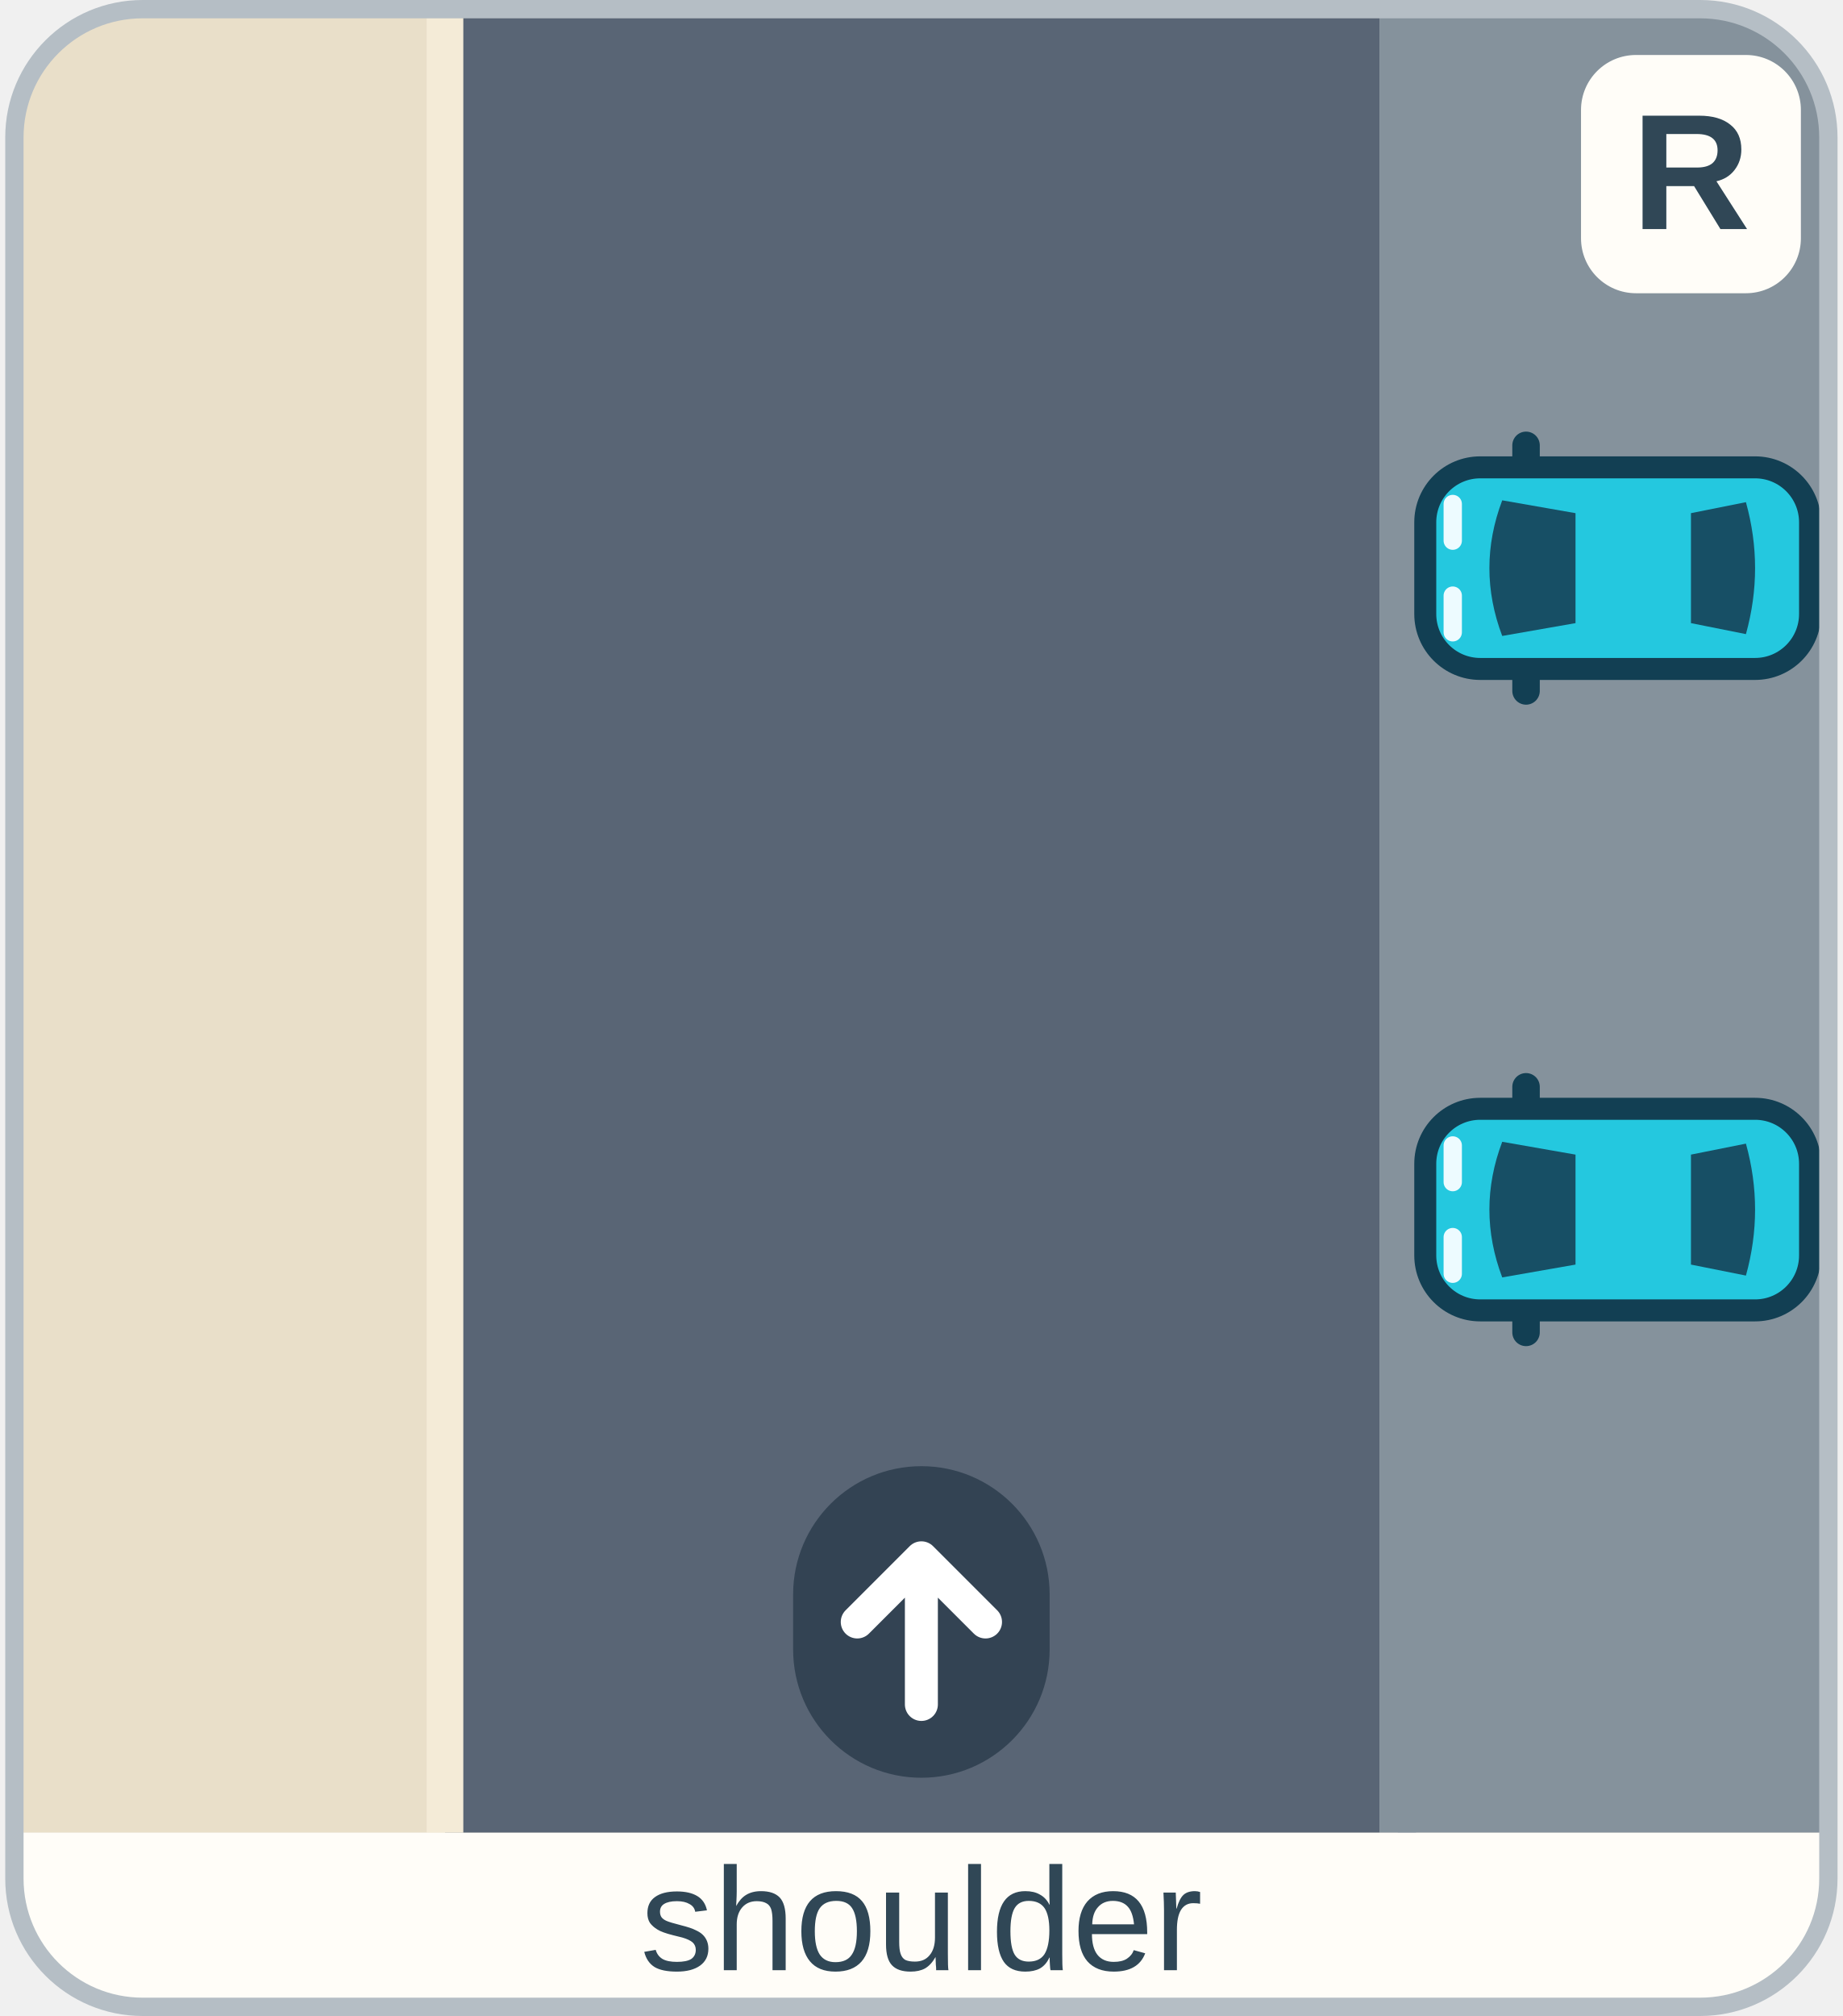
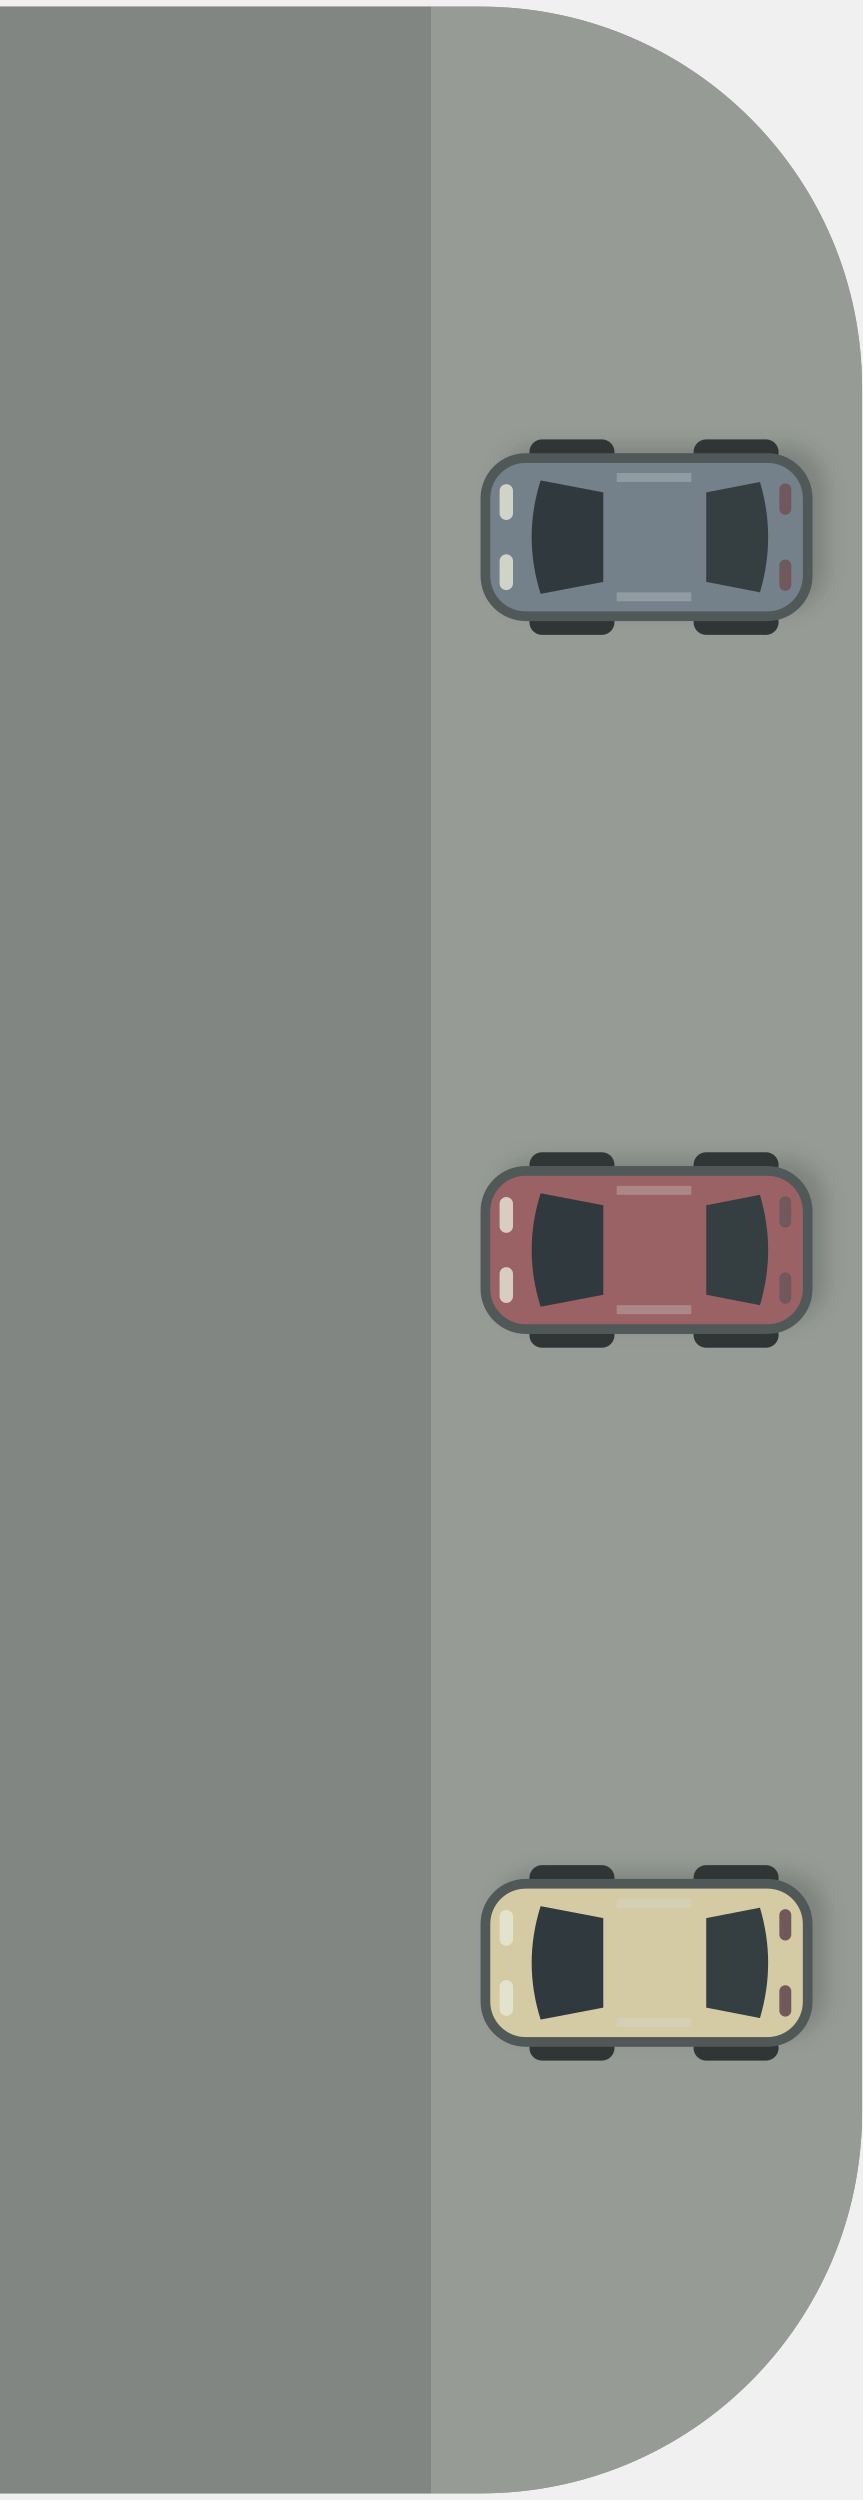
- <svg xmlns="http://www.w3.org/2000/svg" width="64" height="70" viewBox="0 0 100 110" role="img" aria-labelledby="title desc">
+ <svg xmlns="http://www.w3.org/2000/svg" width="40" height="116" viewBox="0 0 52 150" role="img" aria-labelledby="title desc">
  <style>text{font-family:Arial,Helvetica,sans-serif}</style>
  <defs>
    <clipPath id="frame">
-       <rect x="0.5" y="0.5" width="99" height="109" rx="7" />
+       <path d="M0 0H29A23 23 0 0 1 52 23V127A23 23 0 0 1 29 150H0Z" />
    </clipPath>
+     <filter id="car-shadow" x="-40%" y="-25%" width="180%" height="160%">
+       <feGaussianBlur stdDeviation="0.7" />
+     </filter>
  </defs>
  <g clip-path="url(#frame)">
-     <path d="M0 0H100V100H0Z" fill="#e9dfc9" />
-     <path d="M24 0H76V100H24Z" fill="#596575" />
-     <path d="M24 0V100M76 0V100" fill="none" stroke="#f4ebd7" stroke-width="2" />
-     <rect x="76" width="24" height="100" fill="#85929c" />
-     <path d="M76 0V100" stroke="#85929c" stroke-width="2" />
-     <rect x="43" y="80" width="14" height="17" rx="7" fill="#334353" />
-     <path d="M50 93V85M46.5 88.5 50 85 53.5 88.5" fill="none" stroke="#fff" stroke-width="1.8" stroke-linecap="round" stroke-linejoin="round" />
-     <g transform="translate(88 31) rotate(-90)">
-       <rect x="-5.5" y="-10.5" width="11" height="21" rx="3" fill="#24c8df" stroke="#123f53" stroke-width="1.2" />
-       <path d="M-3.7-6.3Q0-7.7 3.7-6.3L3-2.3H-3Z" fill="#174f65" />
-       <path d="M-3 4H3L3.6 7Q0 8-3.6 7Z" fill="#174f65" />
-       <path d="M-5.8-5H-6.7M5.8-5H6.7" stroke="#123f53" stroke-width="1.5" stroke-linecap="round" />
-       <path d="M-3.5-9H-1.5M1.5-9H3.5" stroke="#edfbff" stroke-width="1" stroke-linecap="round" />
+     <g transform="translate(52 0) scale(-1 1)">
+       <path d="M0 0H52V150H0Z" fill="#9d9f9b" />
+       <path d="M26 0H52V150H26Z" fill="#828683" />
+       <path d="M0 0H26V150H0Z" fill="#969b95" />
    </g>
-     <g transform="translate(88 66) rotate(-90)">
-       <rect x="-5.5" y="-10.5" width="11" height="21" rx="3" fill="#24c8df" stroke="#123f53" stroke-width="1.2" />
-       <path d="M-3.7-6.3Q0-7.7 3.7-6.3L3-2.3H-3Z" fill="#174f65" />
-       <path d="M-3 4H3L3.6 7Q0 8-3.6 7Z" fill="#174f65" />
-       <path d="M-5.8-5H-6.7M5.8-5H6.7" stroke="#123f53" stroke-width="1.5" stroke-linecap="round" />
-       <path d="M-3.5-9H-1.5M1.5-9H3.5" stroke="#edfbff" stroke-width="1" stroke-linecap="round" />
+     <g transform="translate(39 32) rotate(-90) scale(0.9)">
+       <rect x="-4.9" y="-10" width="11" height="22" rx="2.8" fill="#202626" opacity="0.22" filter="url(#car-shadow)" />
+       <path d="M-5.7-7V-3M5.7-7V-3M-5.7 4V8M5.7 4V8" stroke="#303636" stroke-width="1.7" stroke-linecap="round" />
+       <rect x="-5.3" y="-10.8" width="10.6" height="21.6" rx="2.7" fill="#74808a" stroke="#505958" stroke-width="0.65" />
+       <path d="M-3.8-7.1Q0-8.3 3.8-7.1L3-2.9H-3Z" fill="#30393e" />
+       <path d="M-3 4H3L3.7 7.6Q0 8.7-3.7 7.6Z" fill="#353e41" />
+       <path d="M-4-2V3M4-2V3" stroke="#d6dcda" stroke-opacity="0.3" stroke-width="0.6" />
+       <path d="M-3.1-9.4H-1.6M1.6-9.4H3.1" stroke="#e7e7d7" stroke-opacity="0.8" stroke-width="0.9" stroke-linecap="round" />
+       <path d="M-3.2 9.3H-1.9M1.9 9.3H3.2" stroke="#71585a" stroke-width="0.8" stroke-linecap="round" />
    </g>
-     <rect x="86" y="3" width="12" height="13" rx="3" fill="#fffdf8" />
-     <text x="92" y="12.5" text-anchor="middle" font-size="9" font-weight="700" fill="#304756">R</text>
-     <rect y="100" width="100" height="10" fill="#fffdf8" />
-     <text x="50" y="107.5" text-anchor="middle" font-size="8" fill="#304756">shoulder</text>
+     <g transform="translate(39 75) rotate(-90) scale(0.9)">
+       <rect x="-4.9" y="-10" width="11" height="22" rx="2.8" fill="#202626" opacity="0.22" filter="url(#car-shadow)" />
+       <path d="M-5.7-7V-3M5.7-7V-3M-5.7 4V8M5.7 4V8" stroke="#303636" stroke-width="1.7" stroke-linecap="round" />
+       <rect x="-5.3" y="-10.8" width="10.6" height="21.6" rx="2.7" fill="#9a6265" stroke="#505958" stroke-width="0.65" />
+       <path d="M-3.8-7.1Q0-8.3 3.8-7.1L3-2.9H-3Z" fill="#30393e" />
+       <path d="M-3 4H3L3.7 7.6Q0 8.7-3.7 7.6Z" fill="#353e41" />
+       <path d="M-4-2V3M4-2V3" stroke="#d6dcda" stroke-opacity="0.3" stroke-width="0.6" />
+       <path d="M-3.1-9.4H-1.6M1.6-9.4H3.1" stroke="#e7e7d7" stroke-opacity="0.8" stroke-width="0.9" stroke-linecap="round" />
+       <path d="M-3.2 9.3H-1.9M1.9 9.3H3.2" stroke="#71585a" stroke-width="0.8" stroke-linecap="round" />
+     </g>
+     <g transform="translate(39 118) rotate(-90) scale(0.9)">
+       <rect x="-4.9" y="-10" width="11" height="22" rx="2.8" fill="#202626" opacity="0.22" filter="url(#car-shadow)" />
+       <path d="M-5.7-7V-3M5.7-7V-3M-5.7 4V8M5.7 4V8" stroke="#303636" stroke-width="1.7" stroke-linecap="round" />
+       <rect x="-5.3" y="-10.8" width="10.6" height="21.6" rx="2.7" fill="#d4cba5" stroke="#505958" stroke-width="0.65" />
+       <path d="M-3.8-7.1Q0-8.3 3.8-7.1L3-2.9H-3Z" fill="#30393e" />
+       <path d="M-3 4H3L3.7 7.6Q0 8.7-3.7 7.6Z" fill="#353e41" />
+       <path d="M-4-2V3M4-2V3" stroke="#d6dcda" stroke-opacity="0.3" stroke-width="0.6" />
+       <path d="M-3.1-9.4H-1.6M1.6-9.4H3.1" stroke="#e7e7d7" stroke-opacity="0.8" stroke-width="0.9" stroke-linecap="round" />
+       <path d="M-3.2 9.3H-1.9M1.9 9.3H3.2" stroke="#71585a" stroke-width="0.8" stroke-linecap="round" />
+     </g>
  </g>
-   <rect x="0.5" y="0.5" width="99" height="109" rx="7" fill="none" stroke="#b5bec5" />
</svg>
